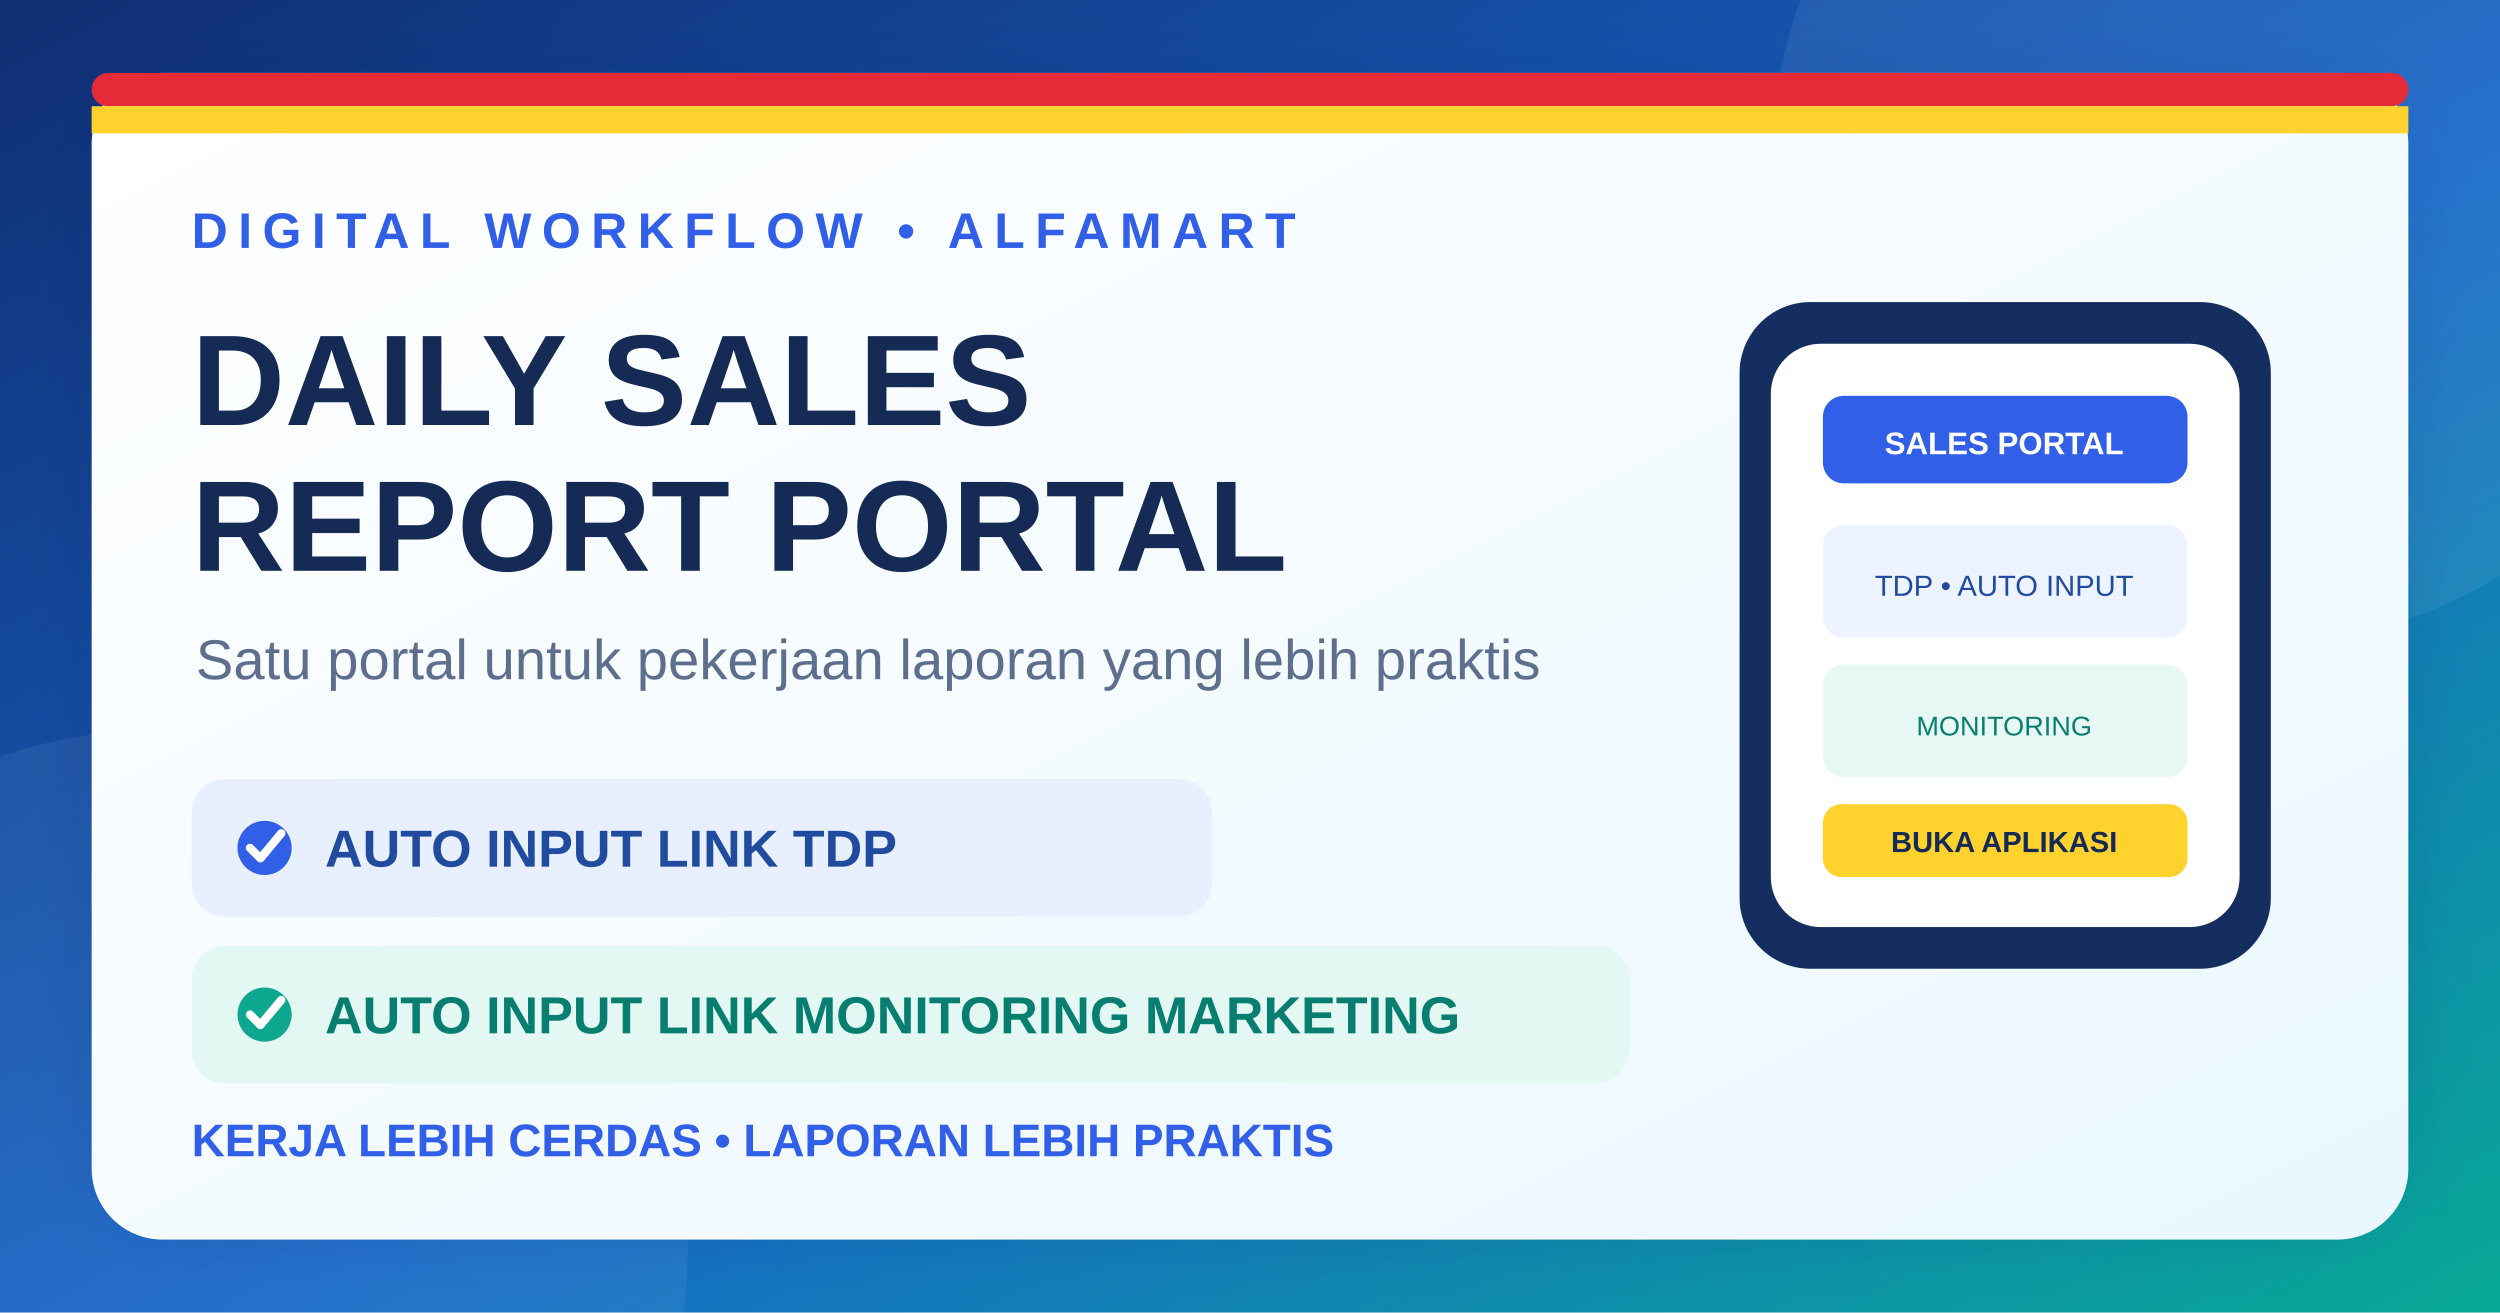
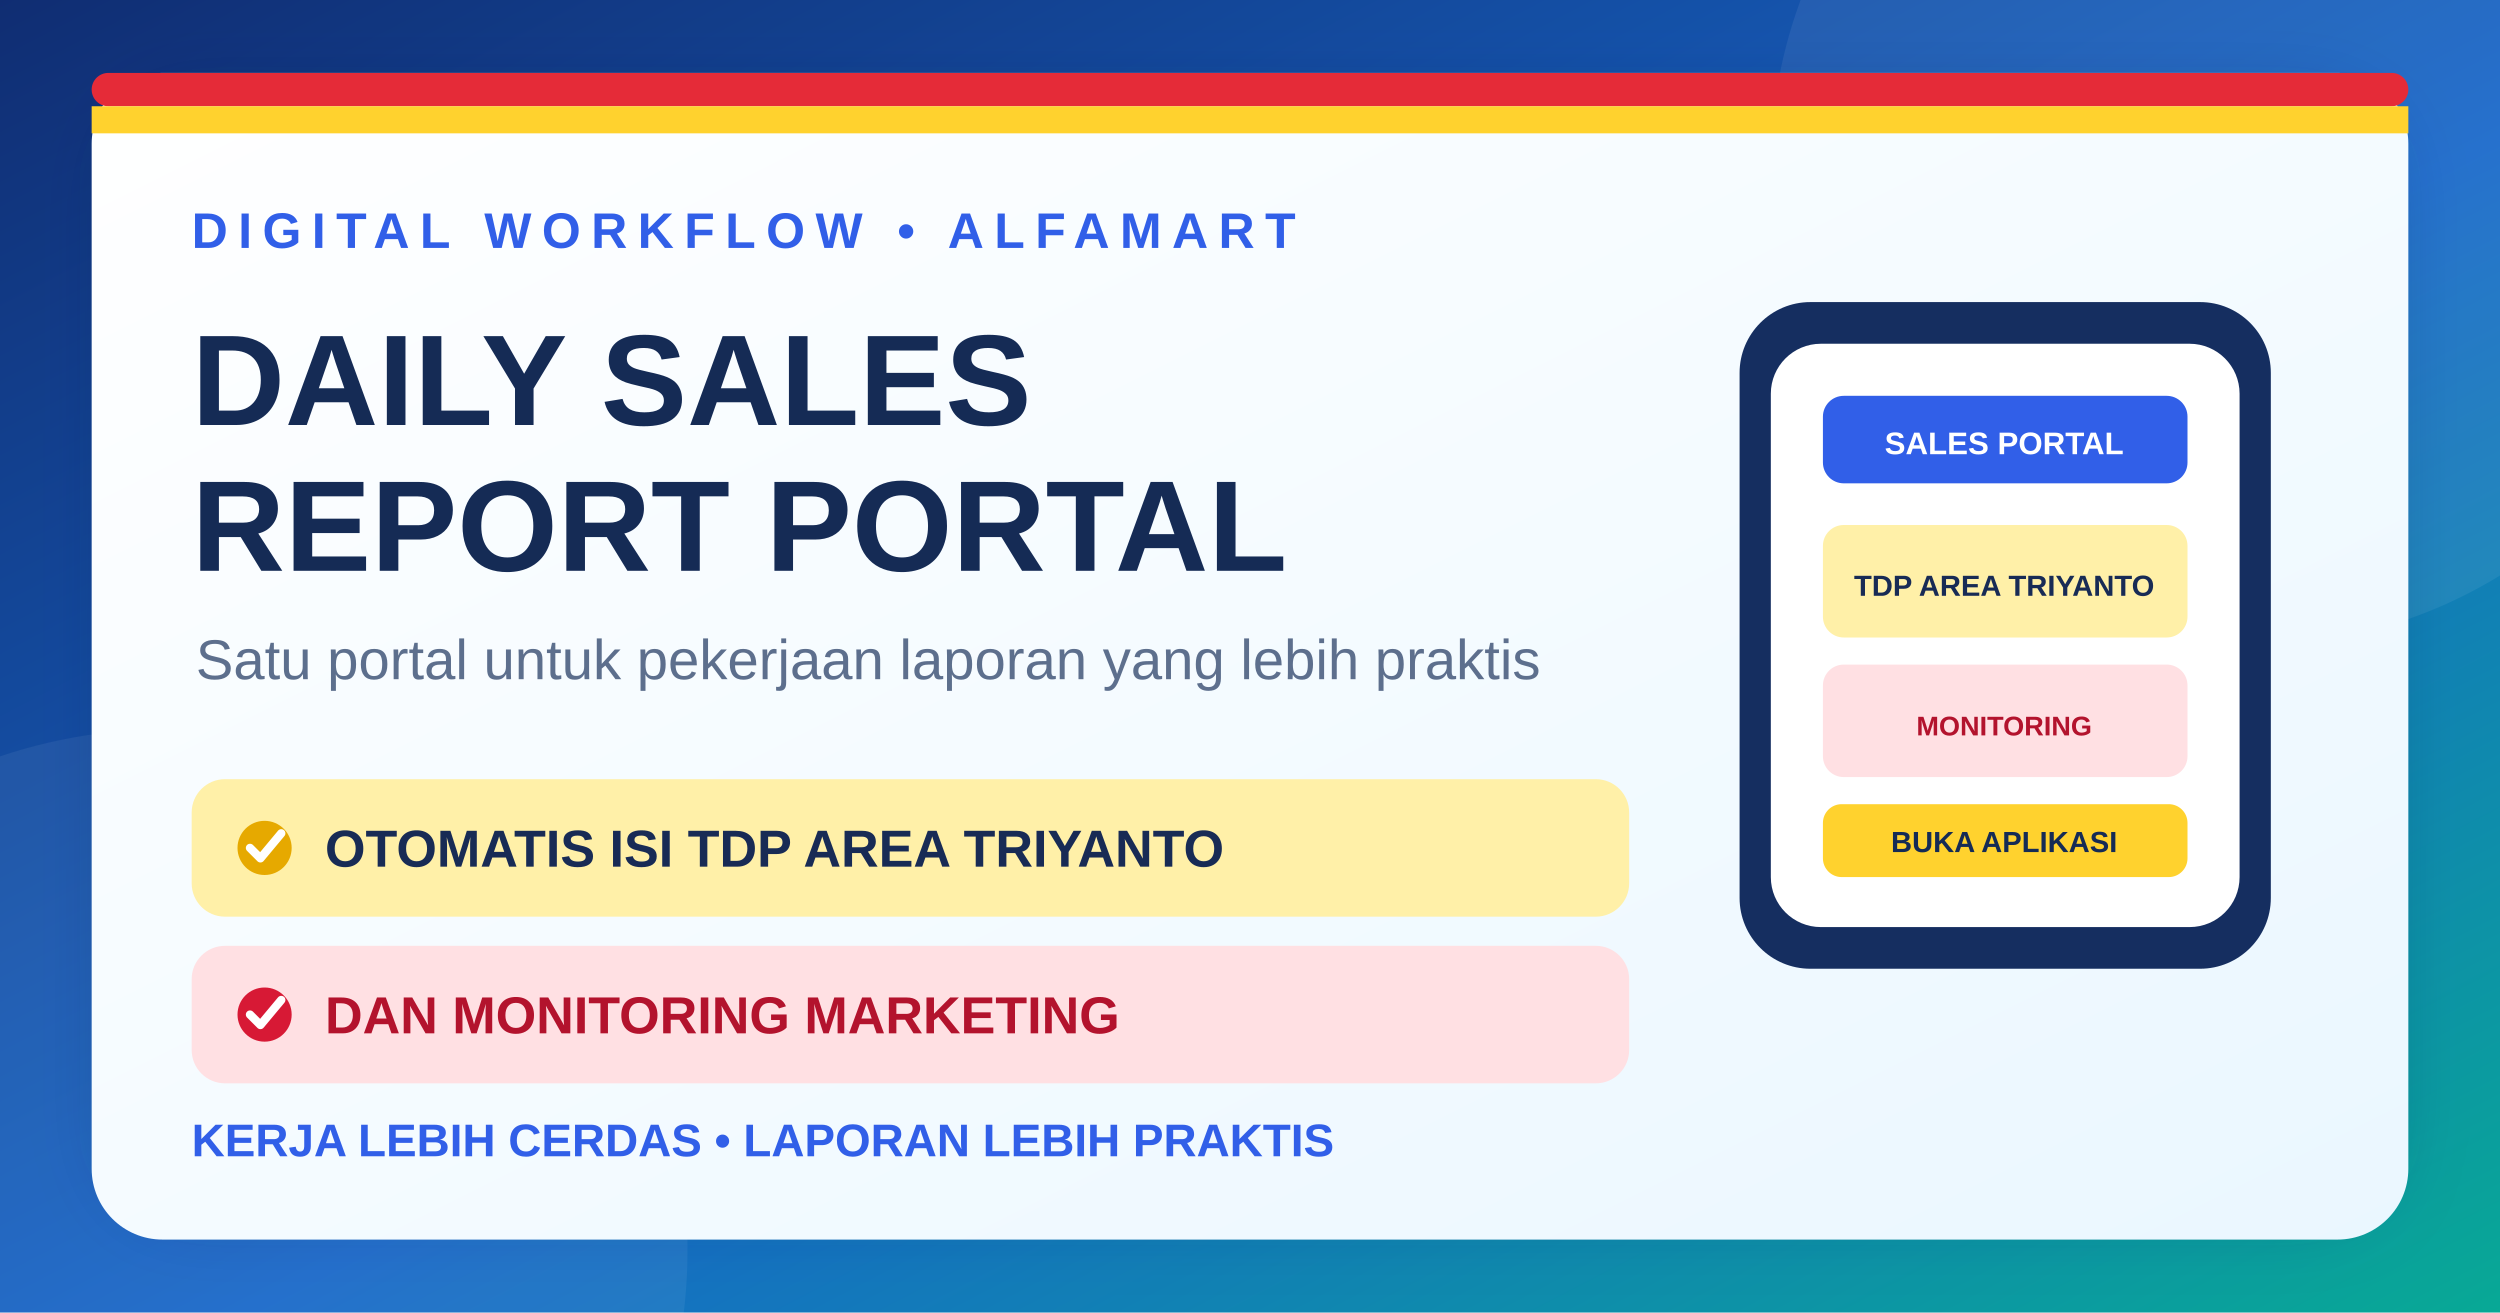
<svg xmlns="http://www.w3.org/2000/svg" width="1200" height="630" viewBox="0 0 1200 630">
  <defs>
    <linearGradient id="bg" x2="1" y2="1">
      <stop stop-color="#102d72" />
      <stop offset=".55" stop-color="#1767c9" />
      <stop offset="1" stop-color="#08a995" />
    </linearGradient>
    <linearGradient id="card" x2="1" y2="1">
      <stop stop-color="#fff" />
      <stop offset="1" stop-color="#eaf7ff" />
    </linearGradient>
    <filter id="shadow">
      <feGaussianBlur stdDeviation="18" />
    </filter>
  </defs>
  <rect width="1200" height="630" fill="url(#bg)" />
  <circle cx="1080" cy="80" r="230" fill="#fff" opacity=".07" />
  <circle cx="80" cy="600" r="250" fill="#fff" opacity=".06" />
  <rect x="54" y="48" width="1092" height="534" rx="38" fill="#071d4d" opacity=".25" filter="url(#shadow)" />
  <rect x="44" y="35" width="1112" height="560" rx="34" fill="url(#card)" />
  <rect x="44" y="35" width="1112" height="16" rx="8" fill="#e52b38" />
  <rect x="44" y="51" width="1112" height="13" fill="#ffd22e" />
  <text x="92" y="119" font-family="Arial,sans-serif" font-size="24" font-weight="700" letter-spacing="5" fill="#315fe8">DIGITAL WORKFLOW • ALFAMART</text>
  <text x="92" y="204" font-family="Arial,sans-serif" font-size="62" font-weight="900" fill="#152b55">DAILY SALES</text>
  <text x="92" y="274" font-family="Arial,sans-serif" font-size="62" font-weight="900" fill="#152b55">REPORT PORTAL</text>
  <text x="94" y="326" font-family="Arial,sans-serif" font-size="27" fill="#5d6f8d">Satu portal untuk pekerjaan laporan yang lebih praktis</text>
-   <rect x="92" y="374" width="490" height="66" rx="16" fill="#e8f0ff" />
-   <circle cx="127" cy="407" r="13" fill="#315fe8" />
+   <rect x="92" y="374" width="690" height="66" rx="16" fill="#fff0a8" />
+   <circle cx="127" cy="407" r="13" fill="#e6a900" />
  <path d="M120 407l5 5 10-12" fill="none" stroke="#fff" stroke-width="4" stroke-linecap="round" stroke-linejoin="round" />
-   <text x="156" y="416" font-family="Arial,sans-serif" font-size="25" font-weight="700" fill="#214b9e">AUTO INPUT LINK TDP</text>
-   <rect x="92" y="454" width="690" height="66" rx="16" fill="#e4f8f3" />
-   <circle cx="127" cy="487" r="13" fill="#0da88f" />
+   <text x="156" y="416" font-family="Arial,sans-serif" font-size="25" font-weight="900" fill="#182b55">OTOMATIS ISI TDP AREA TRIYANTO</text>
+   <rect x="92" y="454" width="690" height="66" rx="16" fill="#ffe0e3" />
+   <circle cx="127" cy="487" r="13" fill="#d71935" />
  <path d="M120 487l5 5 10-12" fill="none" stroke="#fff" stroke-width="4" stroke-linecap="round" stroke-linejoin="round" />
-   <text x="156" y="496" font-family="Arial,sans-serif" font-size="25" font-weight="700" fill="#087e70">AUTO INPUT LINK MONITORING MARKETING</text>
+   <text x="156" y="496" font-family="Arial,sans-serif" font-size="25" font-weight="900" fill="#b3132d">DAN MONITORING MARKETING</text>
  <rect x="835" y="145" width="255" height="320" rx="34" fill="#152e60" />
  <rect x="850" y="165" width="225" height="280" rx="24" fill="#fff" />
  <rect x="875" y="190" width="175" height="42" rx="10" fill="#315fe8" />
  <text x="962" y="218" text-anchor="middle" font-family="Arial,sans-serif" font-size="15" font-weight="700" fill="#fff">SALES PORTAL</text>
-   <rect x="875" y="252" width="175" height="54" rx="10" fill="#edf3ff" />
-   <rect x="875" y="319" width="175" height="54" rx="10" fill="#e7f8f4" />
+   <rect x="875" y="252" width="175" height="54" rx="10" fill="#fff0a8" />
+   <rect x="875" y="319" width="175" height="54" rx="10" fill="#ffe0e3" />
  <rect x="875" y="386" width="175" height="35" rx="9" fill="#ffd22e" />
-   <text x="962" y="286" text-anchor="middle" font-family="Arial,sans-serif" font-size="14" fill="#214b9e">TDP • AUTO INPUT</text>
-   <text x="962" y="353" text-anchor="middle" font-family="Arial,sans-serif" font-size="13" fill="#087e70">MONITORING</text>
+   <text x="962" y="286" text-anchor="middle" font-family="Arial,sans-serif" font-size="14" font-weight="700" fill="#182b55">TDP AREA TRIYANTO</text>
+   <text x="962" y="353" text-anchor="middle" font-family="Arial,sans-serif" font-size="13" font-weight="700" fill="#b3132d">MONITORING</text>
  <text x="962" y="409" text-anchor="middle" font-family="Arial,sans-serif" font-size="14" font-weight="700" fill="#152b55">BUKA APLIKASI</text>
  <text x="92" y="555" font-family="Arial,sans-serif" font-size="22" font-weight="800" fill="#315fe8">KERJA LEBIH CERDAS • LAPORAN LEBIH PRAKTIS</text>
</svg>
